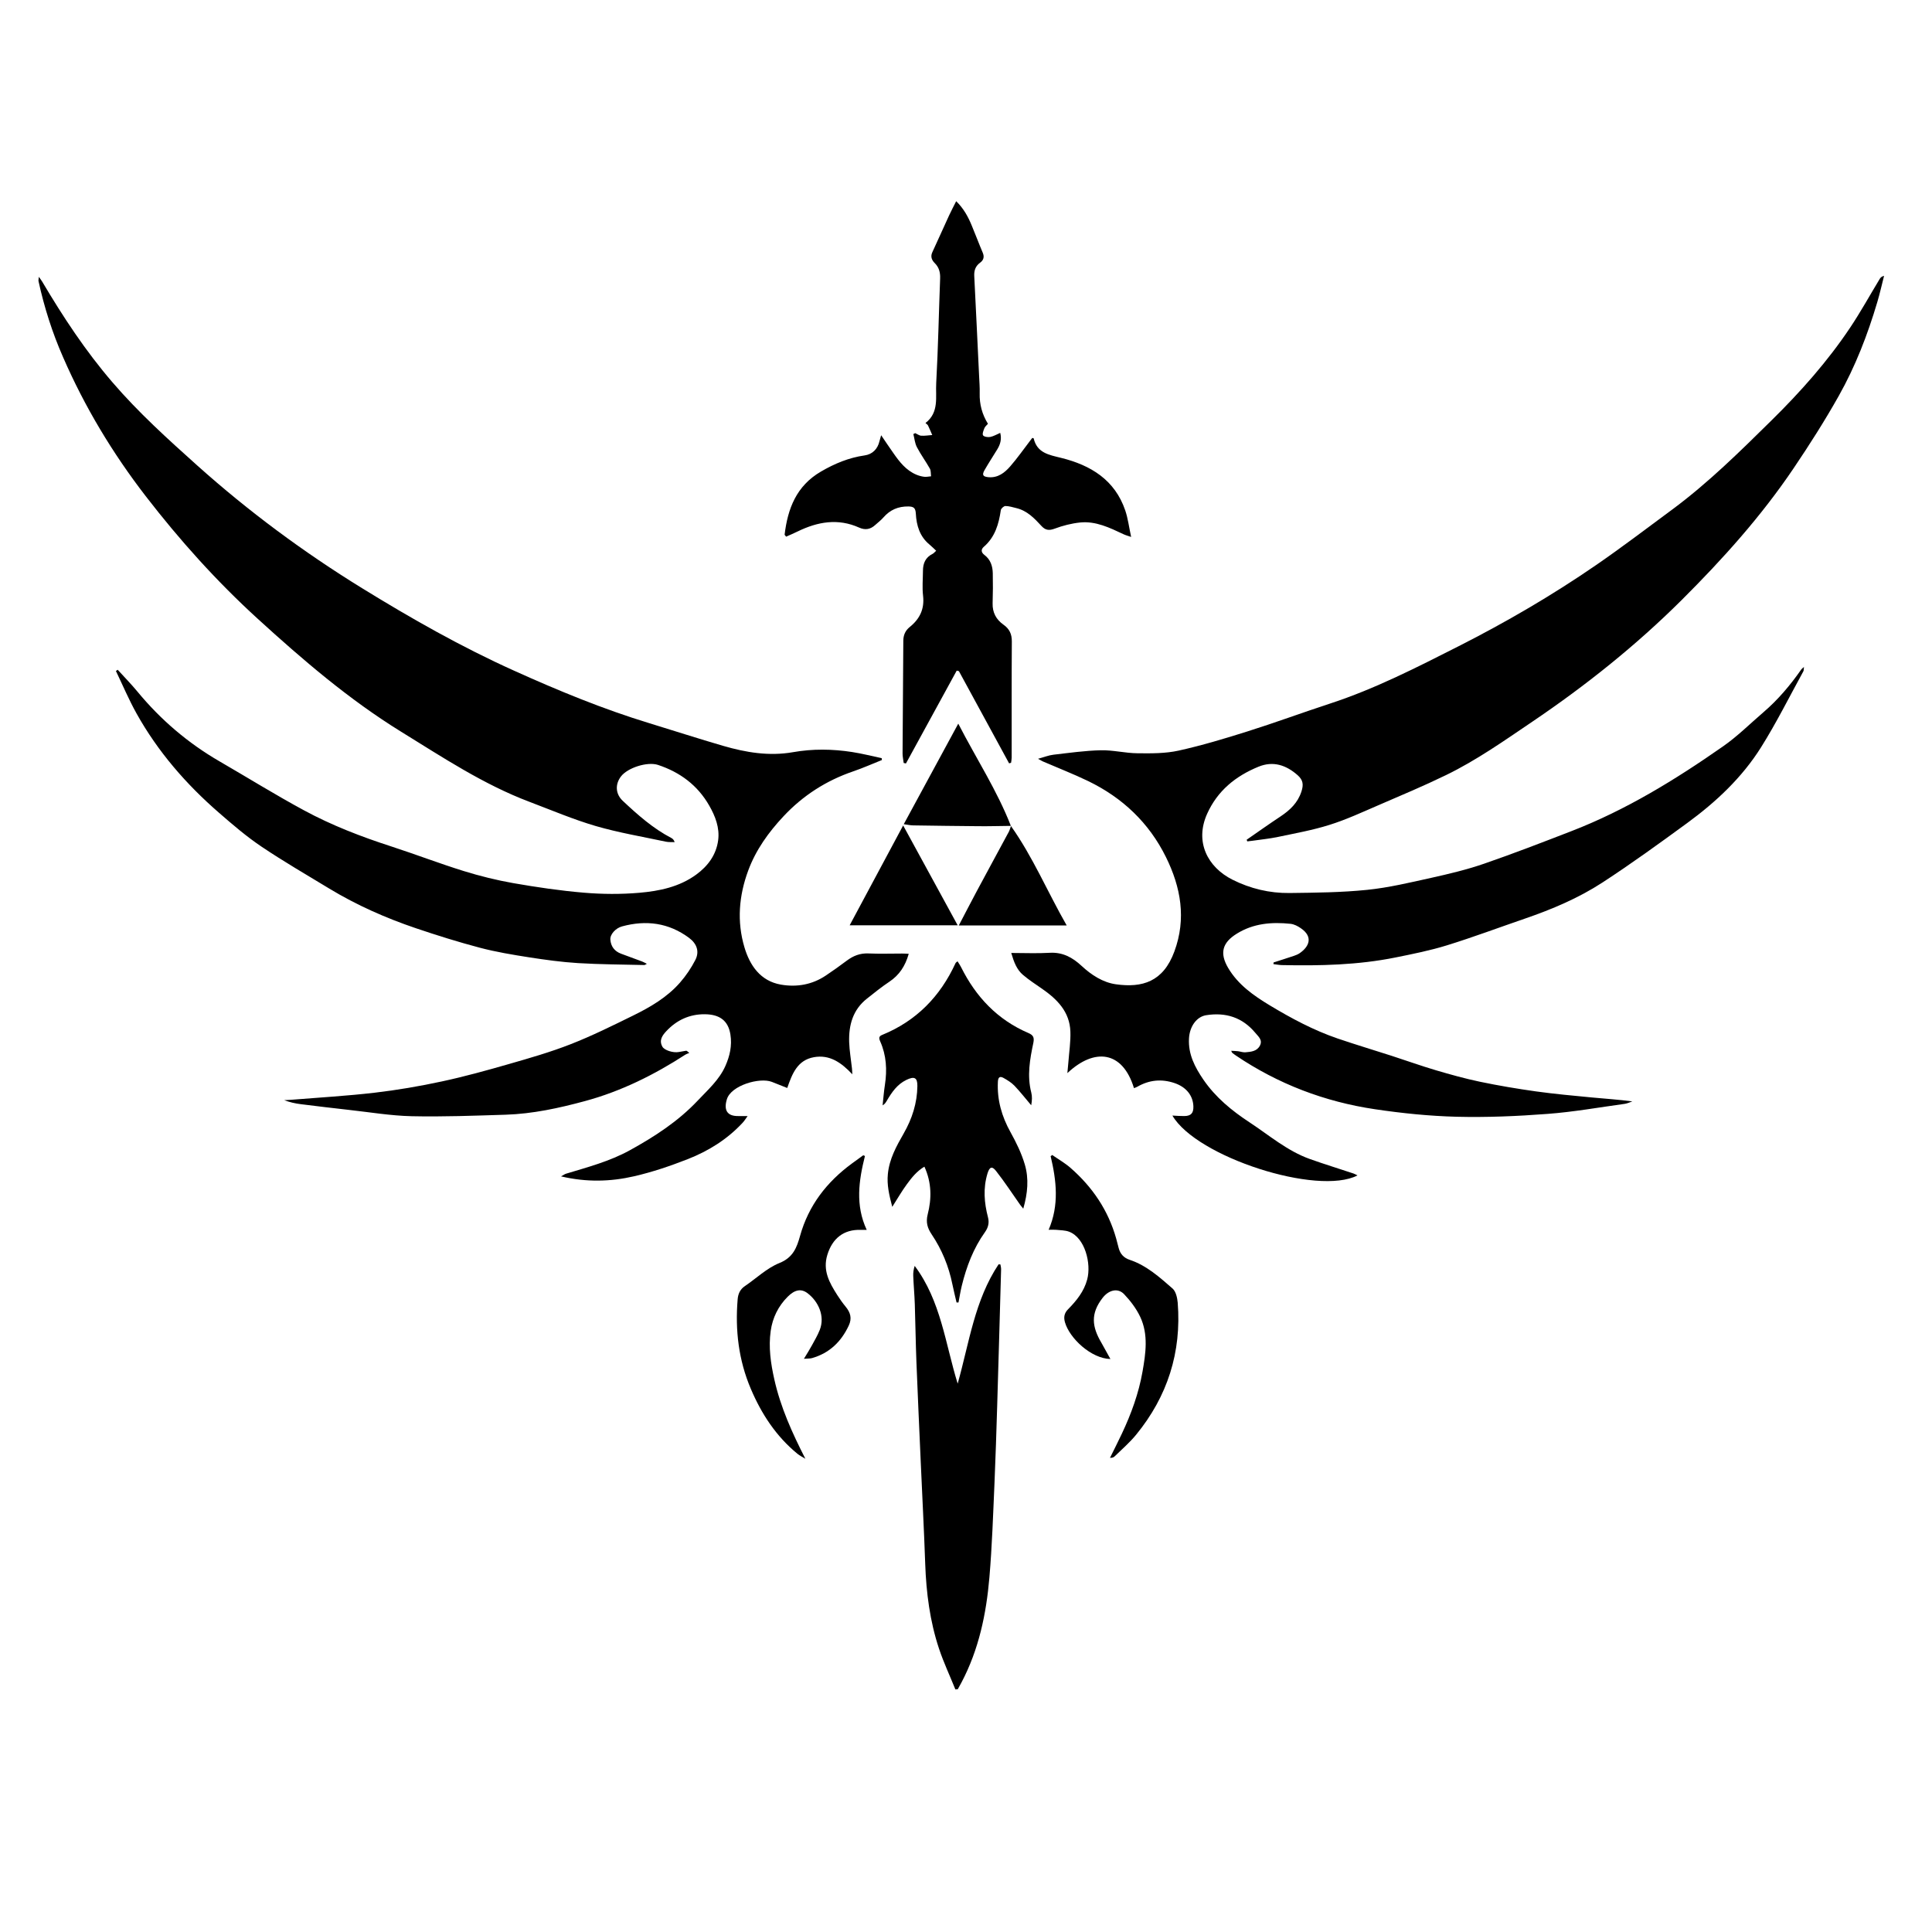
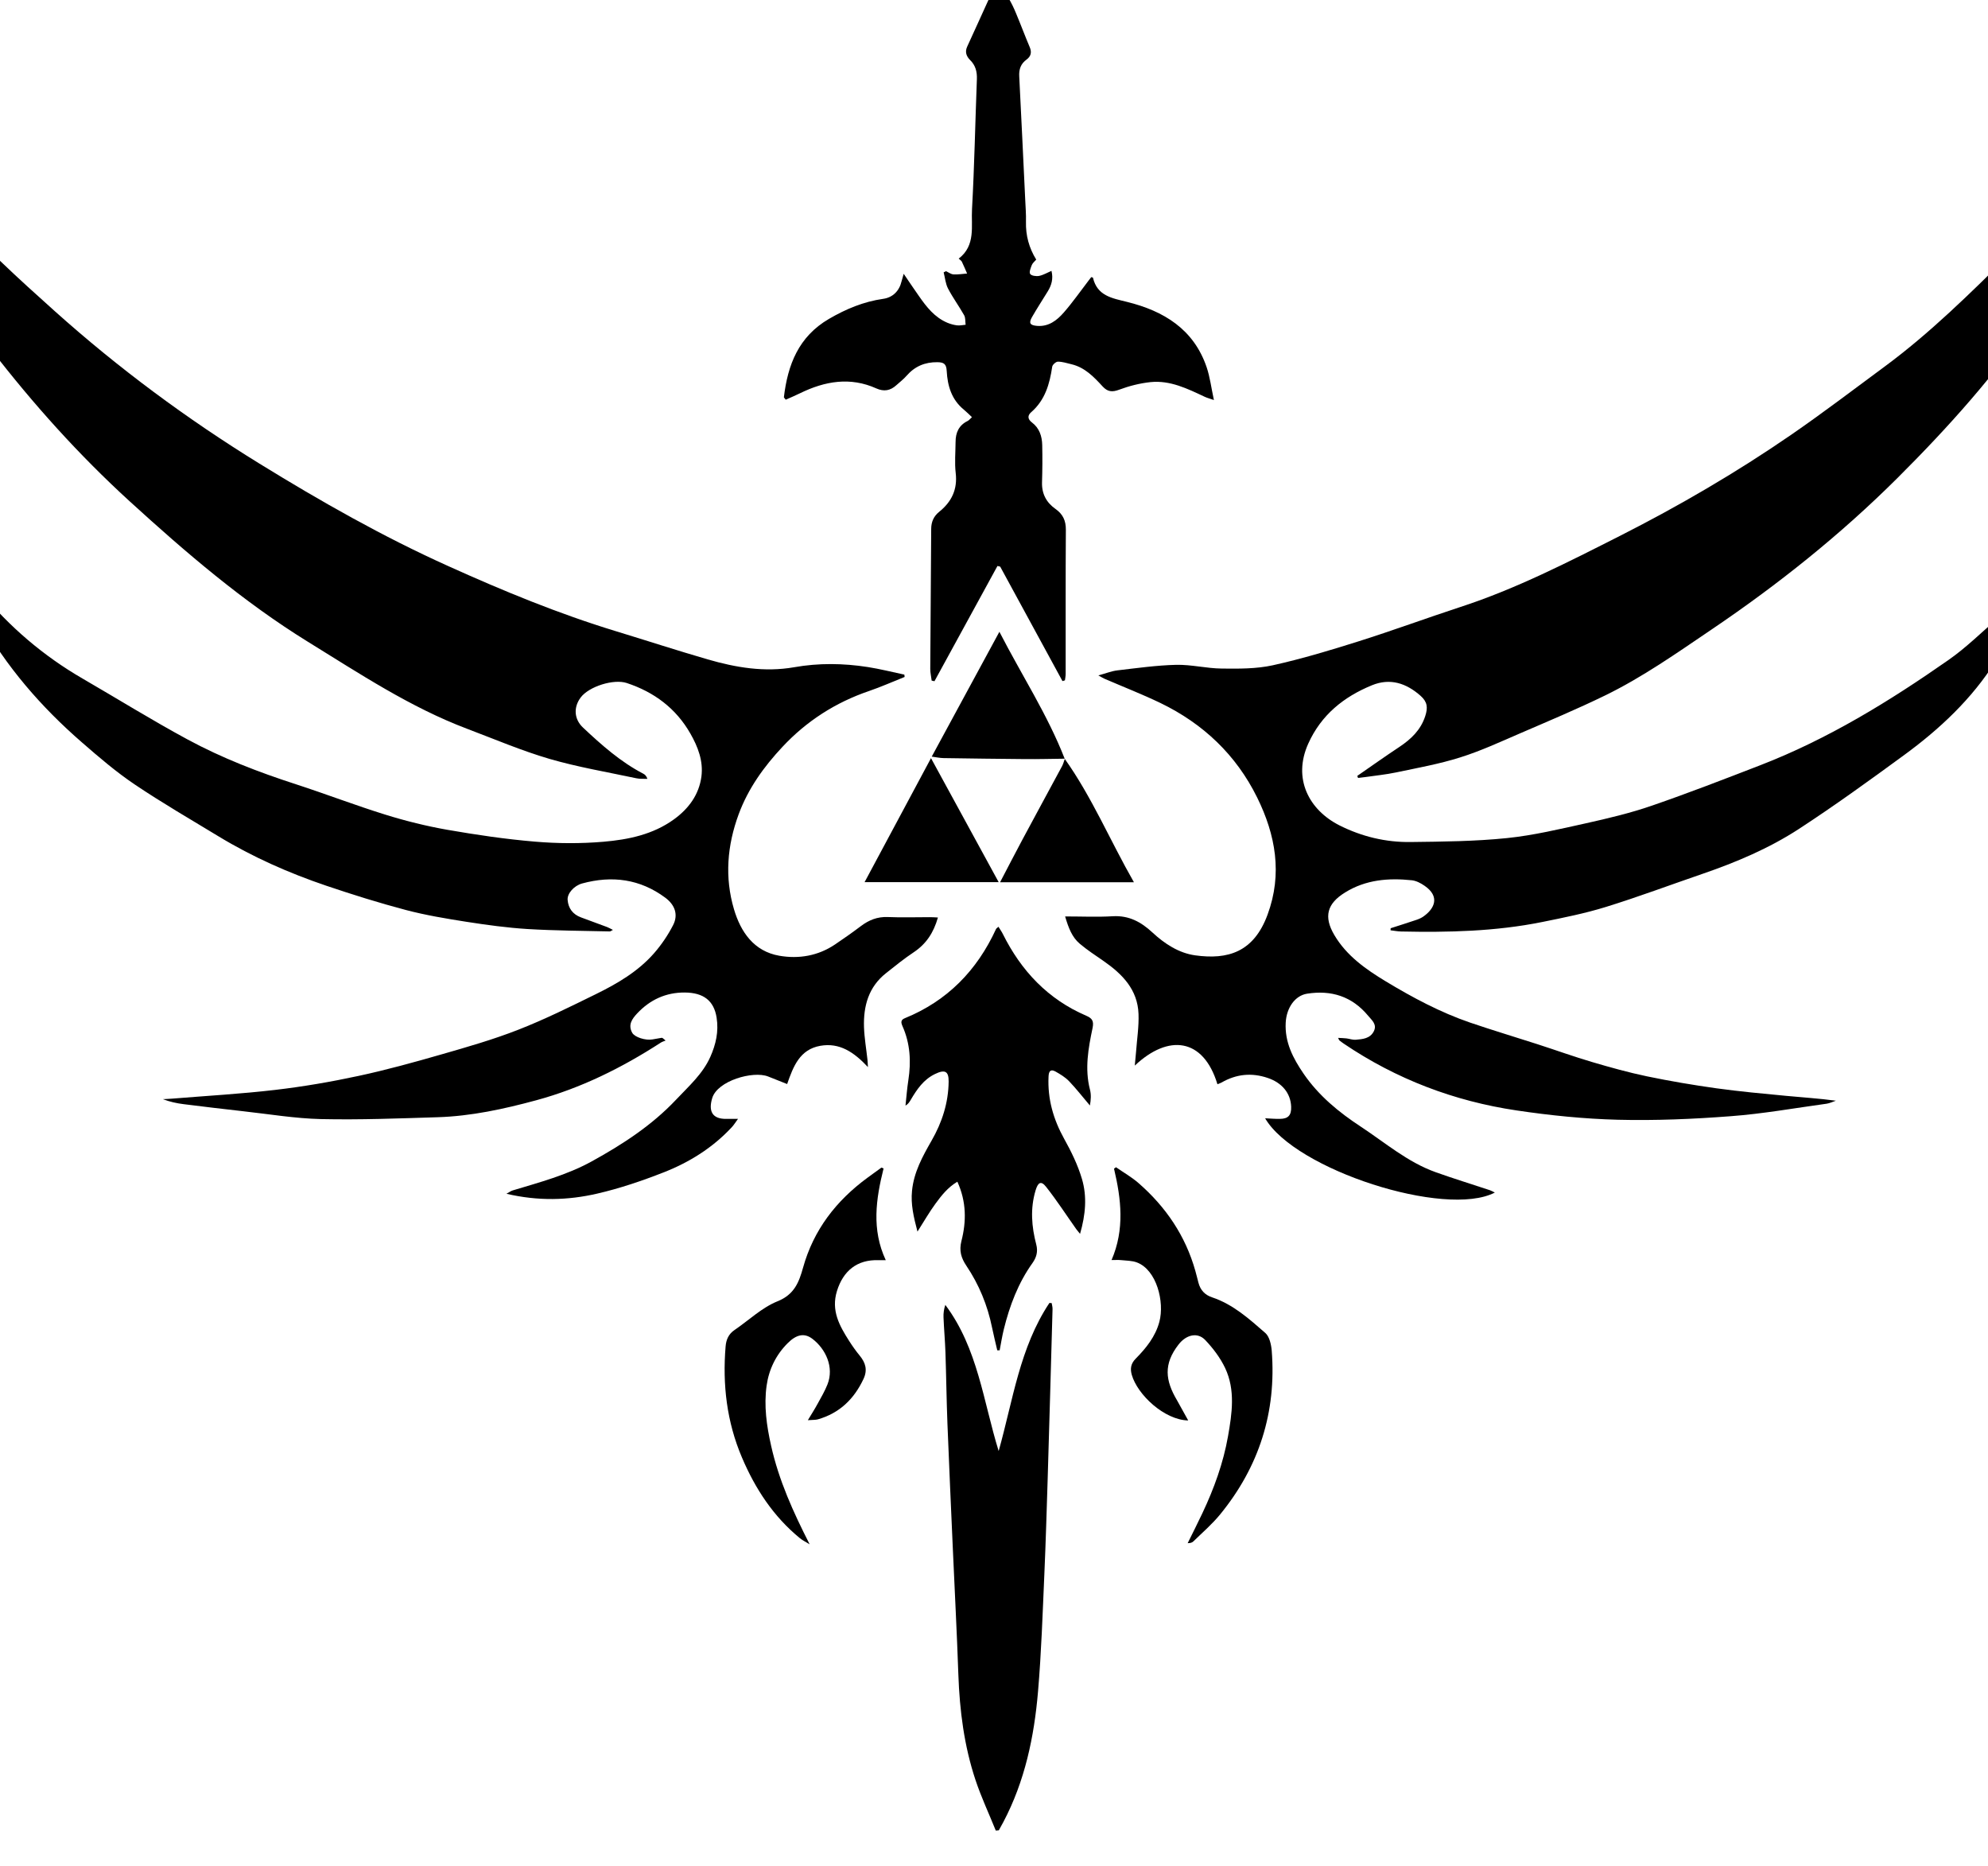
- <svg xmlns="http://www.w3.org/2000/svg" version="1.1" id="Layer_1" x="0px" y="0px" viewBox="0 0 3600 3600" style="enable-background:new 0 0 3600 3600;" xml:space="preserve">
+ <svg xmlns="http://www.w3.org/2000/svg" version="1.1" id="Layer_1" x="0px" y="0px" viewBox="285 400 2985 2800" style="enable-background:new 0 0 3600 3600;fill:black;color-scheme:only light;" xml:space="preserve">
  <g>
    <path d="M1693.3,1777.3c-6.5,22.9-17.7,39.7-36.1,52c-14.6,9.7-28.2,20.7-41.9,31.6c-26.2,20.7-34,49.4-33,81 c0.6,16.3,3.4,32.5,5.2,48.8c0.3,2.5,0.3,5,0.7,11.1c-20.9-22.3-42.5-37-71.5-31.9c-30.9,5.5-40.5,30.8-49.8,57.4 c-9.7-3.8-19.2-7.7-28.7-11.4c-22.7-8.8-76,6.5-83.8,32.5c-6,19.8,0.2,31.5,21.2,31.2c4.9-0.1,9.8,0,17.5,0 c-3.9,5.3-6.3,9.4-9.5,12.7c-28.7,30.8-63.7,52.6-102.4,67.7c-32.4,12.7-65.7,24-99.6,31.8c-43.8,10.1-88.5,11.4-136.2,0.2 c4.8-2.6,6.9-4.3,9.4-5c40.4-12.2,81.3-23,118.7-43.6c46.3-25.5,90.2-54,126.6-92.6c18.8-20,40-38.5,51.5-64.4 c8.3-18.7,12.7-37.9,9.4-58.8c-4-25.4-19.6-37.5-47.8-37.7c-28.3-0.2-52.2,10.8-71.5,31.4c-7.6,8.1-14.1,17.1-7.4,29.1 c3.7,6.6,19.9,11.8,30.4,9.9c4.6-0.8,9.2-1.7,13.8-2.4c1-0.1,2.1,0.7,5.9,4.1c-2.3,1-4.9,1.7-7,3c-58.4,37.8-120.1,68.5-187.4,86.7 c-48.4,13.1-97.4,23.8-147.8,25.4c-58.4,1.8-116.8,4.1-175.1,2.8c-39.1-0.9-78.1-7.5-117.2-11.8c-29.7-3.3-59.5-6.9-89.2-10.6 c-10.4-1.3-20.7-3.5-31.1-7.5c4.7-0.3,9.3-0.4,14-0.8c51.5-4.2,103.2-7.1,154.5-13.1c42-4.9,83.9-12.1,125.2-21 c42-9,83.5-20.5,124.9-32.4c38.7-11.1,77.7-22.3,115.2-37c39.7-15.5,78.1-34.6,116.4-53.4c32.2-15.8,63.3-34,87.3-61.4 c11.1-12.7,20.9-27.2,28.6-42.2c8-15.7,2.7-30.3-11.6-41c-38-28.3-80.1-33.7-125-21.5c-12.1,3.3-22.6,15-21.8,24.7 c1,12.6,7.8,21.7,20,26.2c13,4.9,26.1,9.6,39.2,14.5c2.6,1,5,2.4,8.8,4.3c-2.8,1.4-3.7,2.3-4.6,2.3c-41.2-1-82.5-1.1-123.6-3.6 c-30.6-1.9-61.1-6.1-91.4-10.8c-30.6-4.8-61.4-9.9-91.4-17.8c-40.1-10.6-79.8-23-119.1-36.3c-56.4-19.1-110.7-43.1-161.7-74 c-42.2-25.6-85-50.4-125.9-77.9c-28-18.8-53.9-41-79.4-63.2c-61.3-53.2-114-113.9-153.7-185c-14.3-25.6-25.8-52.8-38.5-79.3 c1.1-0.8,2.2-1.5,3.3-2.3c12.3,13.5,25.1,26.6,36.7,40.6c43.3,52.5,94.2,96,153.1,130.1c52.5,30.4,104,62.4,157.3,91.2 c51.9,28.1,107,49.3,163.3,67.5c44.9,14.6,89.1,31.6,134.2,45.6c30.3,9.4,61.4,17.1,92.6,22.6c43.6,7.6,87.5,14.1,131.6,17.8 c34.1,2.9,68.8,3.1,102.8,0.2c37.5-3.2,74.7-10.8,106.4-33.9c21.9-16,37.3-36.9,40.9-64.1c3-23.2-5.3-44.7-16.6-64.4 c-21.6-37.9-54.4-62.3-95.5-75.9c-19.8-6.5-56.7,5.2-69.1,21.6c-11,14.5-10.3,32.5,3.5,45.4c27.8,26.1,56.3,51.4,90.5,69.2 c2.5,1.3,4.6,3.3,6.1,7.7c-5.5-0.3-11.2,0.3-16.6-0.9c-43.6-9.3-87.7-16.7-130.4-29.1c-42-12.3-82.5-29.6-123.5-45.1 c-85.8-32.4-161.7-82.9-239.1-130.6c-97.2-60-183.4-134-267.5-210.7c-76.5-69.8-145.3-146.4-208.5-228.3 c-61.8-80.1-113.6-166.2-154-259C97.4,619.8,82.4,572.6,71.8,524c-0.4-1.7,0.2-3.6,0.6-8.2c3.1,4.4,4.9,6.7,6.3,9.1 c38.9,65.7,80.8,129.3,130.8,187.4c48.3,56.3,103.1,105.8,158.2,155.2c95.4,85.4,197.9,161.3,306.8,228.4 c91.7,56.5,185.2,109.6,283.6,153.9c82.2,37.1,165.3,71.4,251.6,97.7c46,14,91.6,28.9,137.8,42.3c42.4,12.3,85.5,19.6,130,11.8 c36.7-6.5,73.7-6,110.4-0.3c18.5,2.9,36.7,7.5,55,11.4c0.1,1.2,0.3,2.3,0.4,3.5c-17.8,7.1-35.3,14.9-53.4,21.1 c-50.4,17.2-93.7,45-130,83.8c-27.9,29.8-51.4,62.4-65.7,101c-17.4,47-21.3,95-7.1,142.9c10.1,34,29.8,63,68,69.7 c29.4,5.1,58.3,0.2,83.8-17c13.2-8.9,26.3-18.1,39-27.7c11.9-8.9,24.5-14,39.9-13.4c21,0.9,42.1,0.2,63.1,0.2 C1684.6,1776.7,1688.4,1777.1,1693.3,1777.3z" />
    <path d="M2323,1564.7c21-14.5,41.8-29.3,63.1-43.4c17.6-11.7,32.1-25.4,38.9-46.3c4.2-12.9,3.2-21.4-6.9-30.4 c-21.4-19-45.7-27.2-73.2-15.9c-42.4,17.4-76.1,44.5-95.5,87.5c-23.8,52.7,1.1,99.8,47,122.9c33.5,16.8,69.4,25.4,106.7,24.9 c48.2-0.6,96.7-1,144.6-5.9c40-4.1,79.5-13.6,118.9-22.3c33.2-7.4,66.6-15.3,98.7-26.4c54.6-18.8,108.5-39.7,162.3-60.5 c101.8-39.3,194.1-96,283.1-158.2c26.7-18.6,50-41.9,74.8-63.2c27.4-23.4,50.4-50.7,71-80.2c0.8-1.1,2.1-2,4.9-4.5 c-0.5,4.2-0.2,6.4-1.1,8.1c-26,47.3-50.1,95.8-78.8,141.5c-35.5,56.6-84.1,102.1-137.9,141.4c-51.8,37.9-103.9,75.6-157.6,110.6 c-44.7,29.1-93.9,49.9-144.5,67.3c-48.4,16.6-96.3,34.6-145.1,49.7c-31.3,9.7-63.8,16.2-96,22.7c-69.9,14.1-140.7,15.7-211.6,14.2 c-5.3-0.1-10.6-1.2-15.9-1.8c0.1-1,0.1-2.1,0.2-3.1c12.7-4.1,25.5-8.1,38.2-12.4c3.7-1.2,7.4-2.8,10.5-4.9 c17.4-12,25.8-30.3,2.1-46.5c-5.6-3.9-12.5-7.5-19.1-8.2c-35-3.7-69.2-0.9-100.1,18.3c-27.3,16.8-32.4,36.4-16.2,63.9 c18.4,31.2,47.2,51.4,77.3,69.6c40.3,24.3,81.8,46.5,126.4,61.8c33.4,11.4,67.2,21.5,100.7,32.3c27.6,8.9,55,18.8,82.8,27 c27.1,8,54.4,15.6,82.1,21.4c34.6,7.2,69.5,13.1,104.5,18c34.7,4.8,69.6,8,104.4,11.3c24.8,2.4,49.7,3.9,74.9,7.3 c-4.6,1.5-9.1,3.8-13.8,4.5c-48.1,6.6-96,15.2-144.4,18.8c-56.2,4.3-112.9,6.7-169.2,5.3c-50.8-1.3-101.8-6.5-152.1-14 c-93.7-13.9-180.7-47-259.5-100.3c-2.3-1.5-4.4-3.2-6.6-4.9c-0.5-0.4-0.6-1.3-1.8-3.7c4.8,0.3,8.8,0.3,12.7,0.8 c4.6,0.6,9.3,2.4,13.8,2c10.4-0.9,21.5-1.7,27.1-12.7c5.2-10.4-3-16.6-8.6-23.4c-24.1-29-55.2-38.8-91.8-33 c-17.8,2.9-30.7,20.9-31.9,43.4c-1.6,29.3,10.9,53.3,26.8,76.6c22.7,33.1,52.9,57.9,86,79.6c36.6,24.1,70.3,53.3,112.3,68.3 c27,9.7,54.4,18,81.6,27.1c2.3,0.8,4.4,2.1,7.3,3.5c-74.2,38.5-300.1-34.3-344.9-111.5c8,0.4,15,1,22,0.9 c12.7-0.1,17.5-5.4,17.1-18.2c-0.8-20.6-13.9-36-35-43.2c-24.4-8.3-47.4-5.9-69.5,6.8c-1.9,1.1-4.1,1.7-6.2,2.6 c-21.2-69.8-73.7-75.5-124.1-28c0.7-8,1.4-14.3,1.9-20.7c1.4-18.9,4.4-38,3.7-56.8c-1.3-36.6-24.3-59.9-52.5-79.5 c-12.1-8.4-24.6-16.5-35.8-26c-11.5-9.8-16.8-23.5-21.9-40.9c25.2,0,48.5,1.1,71.6-0.3c24.3-1.4,42.6,8.7,59.5,24.4 c18.3,17,39.7,30.9,64.1,34.3c48.9,6.8,88-4.5,108.8-61.2c22.5-61.1,12.1-119.5-15.7-175.8c-31.6-64-81-110.7-145-141.7 c-27.6-13.3-56.2-24.4-84.4-36.6c-2-0.9-3.9-2.1-9-4.9c11.4-3.1,19.9-6.6,28.7-7.6c29.3-3.4,58.8-7.6,88.2-8.3 c22.8-0.5,45.6,5.4,68.4,5.6c25.5,0.3,51.8,0.5,76.5-4.9c43.4-9.6,86.3-22.5,128.7-35.9c51.4-16.2,102-34.9,153.3-51.7 c83.7-27.3,161.8-67.4,240-107c88.5-44.9,174.3-94.9,256.1-151.2c48.1-33.1,94.5-68.5,141.5-103.2 c67.2-49.7,126.5-108.3,185.8-166.8c53.9-53.1,104.1-109.6,146.2-172.6c19.6-29.3,36.7-60.4,55-90.6c1.5-2.5,3.6-4.6,8.1-5.7 c-4.2,16.3-7.8,32.7-12.6,48.8c-18,60.8-40.9,120-72,175.2c-25.9,46-54.4,90.8-84,134.6c-60.3,89.4-132.2,169.4-208.4,245.3 c-85.2,84.8-178.8,159.5-278.5,226.9c-52.2,35.3-103.8,71.8-160.6,99.4c-41.5,20.2-84.2,38.1-126.6,56.4 c-29.9,12.9-59.6,26.7-90.6,36.4c-31.3,9.9-63.9,15.7-96.1,22.5c-15.6,3.3-31.5,4.8-47.3,7.1c-3.3,0.5-6.6,0.8-9.9,1.2 C2323.8,1566.9,2323.4,1565.8,2323,1564.7z" />
    <path d="M1462,996.4c5.8-48.7,21.9-91,67.7-117.7c25.6-14.9,52-25.9,81.4-30.1c14.5-2,24.3-12,27.6-26.3c0.6-2.5,1.4-5,3.2-11.3 c8.7,12.8,15.6,23.1,22.8,33.3c11.4,16.4,23.6,32.1,42.8,40.2c4.6,1.9,9.6,3.3,14.5,3.9c4.2,0.5,8.6-0.5,12.9-0.9 c-0.7-4.8,0-10.4-2.3-14.4c-7.6-13.5-16.9-26.1-24.1-39.9c-3.8-7.3-4.5-16.2-6.6-24.4c1.2-0.6,2.3-1.1,3.5-1.7 c3.8,1.7,7.5,4.6,11.3,4.8c6.7,0.4,13.6-0.8,20.4-1.3c-2.6-6-5.1-12-7.9-17.8c-0.8-1.6-2.7-2.6-4.7-4.6 c25.9-19.8,18.5-48.9,20-74.5c3.6-64.9,4.8-129.9,7.3-194.9c0.4-11.2-2-20.6-10.1-28.6c-5.5-5.5-8.2-12-4.5-20.1 c10.6-22.8,20.8-45.9,31.3-68.7c3.9-8.4,8.2-16.5,13.2-26.5c14.1,13.8,22.4,29.2,29.1,45.6c7,16.7,13.3,33.7,20.4,50.4 c3.3,7.8,1.6,13.8-4.8,18.5c-8.8,6.4-11.6,14.7-11,25.3c3.2,61.8,6,123.6,9,185.5c0.5,10.9,1.4,21.8,1.1,32.7 c-0.5,20.4,4.5,39.1,15.4,56.8c-2.4,2.8-5.4,5.1-6.6,8.1c-1.7,4.3-4.3,10.7-2.5,13.4c1.9,2.8,9,3.8,13.3,3c6.2-1.2,12-4.7,18.7-7.6 c3,12,0,21.7-5.6,30.8c-7.9,12.9-16.2,25.6-23.7,38.7c-5.1,9-2.9,12.2,7.7,13.1c17.4,1.4,29.8-8.3,40.1-20.1 c13.3-15.2,24.9-31.9,37.2-47.9c1.4-1.8,2.8-3.5,4-5.2c1.3,0.4,2.6,0.5,2.6,0.9c6.4,27.3,28.6,30.7,51.2,36.3 c55,13.6,100.1,40.9,119.5,98.1c5,14.8,6.9,30.7,10.9,49.2c-6.7-2.3-10.6-3.3-14.1-5c-25.8-12.1-51.6-24.9-81.1-21.9 c-16,1.7-32.1,5.8-47.1,11.4c-10.6,4-17.4,3.1-24.8-4.9c-13.2-14.4-26.7-28.5-46.7-33.3c-6.8-1.6-13.6-3.9-20.5-3.9 c-2.9,0-8.1,4.6-8.5,7.6c-3.8,25.9-10.7,50.1-31.5,68.2c-5.9,5.1-5.4,10.6,1.1,15.5c11.1,8.4,15.1,20.5,15.4,33.8 c0.4,18.7,0.3,37.4-0.3,56.1c-0.5,17.1,6.6,30.3,20.1,39.8c11.3,7.9,15.8,17.6,15.7,31.5c-0.5,72.1-0.2,144.2-0.3,216.3 c0,3.2-0.7,6.4-1.1,9.6c-1.2,0.4-2.5,0.7-3.7,1.1c-31.2-57.3-62.3-114.5-93.5-171.8c-1.4-0.3-2.7-0.7-4.1-1 c-31.5,57.7-63,115.4-94.6,173c-1.4-0.3-2.8-0.6-4.2-0.9c-0.7-5.9-2.1-11.8-2.1-17.6c0.4-70.1,1-140.3,1.4-210.4 c0.1-10.5,3.9-18.9,12-25.4c18.6-15,27.7-33.5,24.8-58.2c-1.8-15.3-0.3-31.1-0.2-46.6c0-13.9,4.8-25,18-31.5 c2.3-1.1,3.9-3.4,6.6-5.8c-4.4-4.1-8.1-7.9-12.2-11.3c-18.4-15-24.5-35.7-25.7-58c-0.6-10.5-4.1-13-13.9-13.2 c-18.9-0.2-34,6.2-46.4,20.4c-4.5,5.2-10.2,9.5-15.4,14.2c-8.9,8.1-18.5,9.9-29.9,4.8c-39.3-17.7-77.3-11-114.6,7.2 c-7.1,3.5-14.3,6.5-21.5,9.7C1463.7,998.8,1462.9,997.6,1462,996.4z" />
    <path d="M1782.4,2427c-2.6-11.4-5.5-22.7-7.8-34.1c-6.8-33.5-19.6-64.6-38.7-93c-7.7-11.5-11-22.3-7.3-37c7.5-29.3,7.6-59-6.1-89 c-14.3,8.5-23.8,20.6-32.8,32.9c-9.1,12.4-16.8,25.8-27.1,42c-5.9-22.4-10.2-41.1-8.2-61.2c2.7-28,15.9-51.8,29.4-75.4 c15.8-27.5,25.2-56.7,25.6-88.5c0.2-16-5.8-18.6-20.6-11.4c-17.1,8.3-27,22.9-36.2,38.5c-1.9,3.2-3.7,6.4-8,8.9 c1.4-12.7,2.3-25.5,4.3-38.2c4.3-27.9,2.8-55.1-8.8-81.1c-2.6-5.9-2.6-9.5,3.7-12c63.7-26,108.2-71.7,136.7-133.7 c0.4-1,1.6-1.6,3.7-3.5c2.3,3.8,4.7,7.1,6.5,10.7c27.6,55.5,67.8,98.2,125.4,122.9c9,3.9,11.5,8,9.4,18.4 c-6.4,30.4-12,61.2-3.9,92.5c1.9,7.3,1.5,15.1-0.1,23.8c-10.4-12.2-20.3-25-31.3-36.5c-5.7-5.9-13.1-10.4-20.4-14.5 c-7.6-4.2-10.1-0.1-10.4,7.6c-1.6,33.6,7.2,64.2,23.5,93.5c10.7,19.2,20.5,39.3,26.7,60.3c7.8,26.4,5.4,53.6-2.9,82.3 c-2.7-3.4-4.3-5.2-5.7-7.1c-15-21.2-29.1-43-45.2-63.4c-7.6-9.7-12.2-6.9-15.8,5c-8.3,27.5-6.1,54.6,1,81.7 c2.7,10.4,0.2,19.2-5.6,27.4c-21.6,30.2-34.4,64.1-43.2,99.8c-2.5,10.3-4.2,20.9-6.2,31.4C1784.8,2426.9,1783.6,2427,1782.4,2427z" />
    <path d="M1780.2,3148c-10.2-25.3-21.9-50.2-30.5-76c-17-51.1-23.8-104.1-25.7-157.9c-2.2-63.8-5.6-127.5-8.4-191.2 c-2.7-61.8-5.6-123.6-8-185.4c-1.4-35.8-1.8-71.6-3-107.4c-0.6-17.5-2.2-34.9-2.9-52.4c-0.3-6.2,0.6-12.5,2.7-18.9 c48.9,65.3,57,144.9,80.1,219.4c21.5-76.1,31.5-155.2,76.2-222.3c1.1,0.1,2.2,0.2,3.4,0.2c0.5,3.1,1.4,6.1,1.3,9.2 c-2.4,84.8-4.7,169.7-7.3,254.5c-1.5,47.8-2.9,95.7-5,143.5c-2.6,58.7-4.5,117.5-9.5,176c-5.8,68-19.7,134.4-52,195.7 c-2.2,4.2-4.6,8.4-6.9,12.6C1783.2,3147.7,1781.7,3147.8,1780.2,3148z" />
    <path d="M1611.7,2154c-11.5,45.9-18.2,91.7,3.3,137.7c-5,0-8,0.1-11,0c-31.8-1.1-52.9,15.8-62.3,46.3c-9.1,29.4,3.8,52.2,18.4,75.1 c4.8,7.5,10,14.9,15.7,21.8c8.9,10.8,12.1,21.6,5.7,35.2c-14.2,30.2-36,51.2-68.3,60.5c-3.9,1.1-8.2,0.7-15.2,1.3 c5.9-9.8,10.6-17.1,14.7-24.7c5.2-9.5,10.8-19,14.8-29.1c10.2-26-2.9-53.2-22.5-68.2c-12.2-9.4-24.2-6.7-37.2,6.3 c-17.7,17.6-28.3,39.5-31.7,63.7c-4.3,30.3,0,60.4,6.7,90.2c11.6,52.1,33.3,99.9,57.9,148.1c-4.9-3.1-10.3-5.6-14.7-9.2 c-39.8-32.6-67.1-74.3-87-121.2c-22.7-53.3-29.3-109.2-24.5-166.6c0.8-10,4.4-18.6,13.3-24.6c21.5-14.6,41.1-33.7,64.7-43.2 c25.3-10.2,32.2-28.7,38.3-50.5c15.8-56.7,49.7-100.4,96.5-134.8c7-5.2,14.1-10.3,21.2-15.4 C1609.4,2153.1,1610.6,2153.6,1611.7,2154z" />
    <path d="M2069.1,2532.3c-35.9-0.7-76.2-38.7-84.7-68.4c-2.5-8.8-1.8-16.7,5.9-24.4c15.6-15.8,29.6-33.1,35.5-55.3 c8-29.8-4.1-77.9-33.7-89.1c-7.4-2.8-15.9-2.6-23.9-3.5c-4.1-0.4-8.3-0.1-14.2-0.1c19.9-46,14.5-91.6,3.7-137.2c1-0.7,2-1.4,3-2.1 c11.5,8,23.9,15,34.3,24.2c40.7,35.6,70,78.8,84.8,131.3c1.7,5.9,3.1,12,4.7,17.9c2.9,11,9.6,18.3,20.5,21.9 c31.5,10.5,55.7,32.4,79.9,53.5c6.2,5.4,8.8,17.3,9.6,26.4c7.3,92.3-19,174.5-77.5,246c-12,14.7-26.6,27.2-40.2,40.5 c-1.8,1.8-4.5,2.6-8.5,2.6c7.4-15,15-29.9,22.1-45c17.5-37,31.4-75.3,38.5-115.6c6-34.1,11.2-69.3-4.3-102.2 c-7.3-15.4-18.2-29.8-30-42.2c-11.7-12.2-28.6-7.8-39.9,6.7c-23,29.5-20.1,54-2.3,84C2057.8,2511.7,2062.9,2521.2,2069.1,2532.3z" />
    <path d="M1883.8,1538.9c-19.9,0.2-39.7,0.8-59.6,0.6c-40.9-0.3-81.8-0.9-122.7-1.5c-5.3-0.1-10.5-1.3-17.5-2.2 c33.9-62.6,66.9-123.4,101.6-187.4c33.7,65.5,72.4,124.7,98.1,190.7L1883.8,1538.9z" />
    <path d="M1883.7,1539.1c40.8,57.4,67.9,122.3,103.9,185.3c-68.5,0-133.5,0-201,0c11.6-22.1,22.3-43,33.4-63.7 c19.8-37,39.9-73.8,59.8-110.8c1.8-3.4,2.7-7.3,4.1-11C1883.8,1538.9,1883.7,1539.1,1883.7,1539.1z" />
    <path d="M1682.9,1538.1c34.3,62.9,67.4,123.4,101.6,186.1c-67.9,0-133,0-201.3,0C1616.4,1662.2,1649.1,1601.3,1682.9,1538.1z" />
  </g>
</svg>
